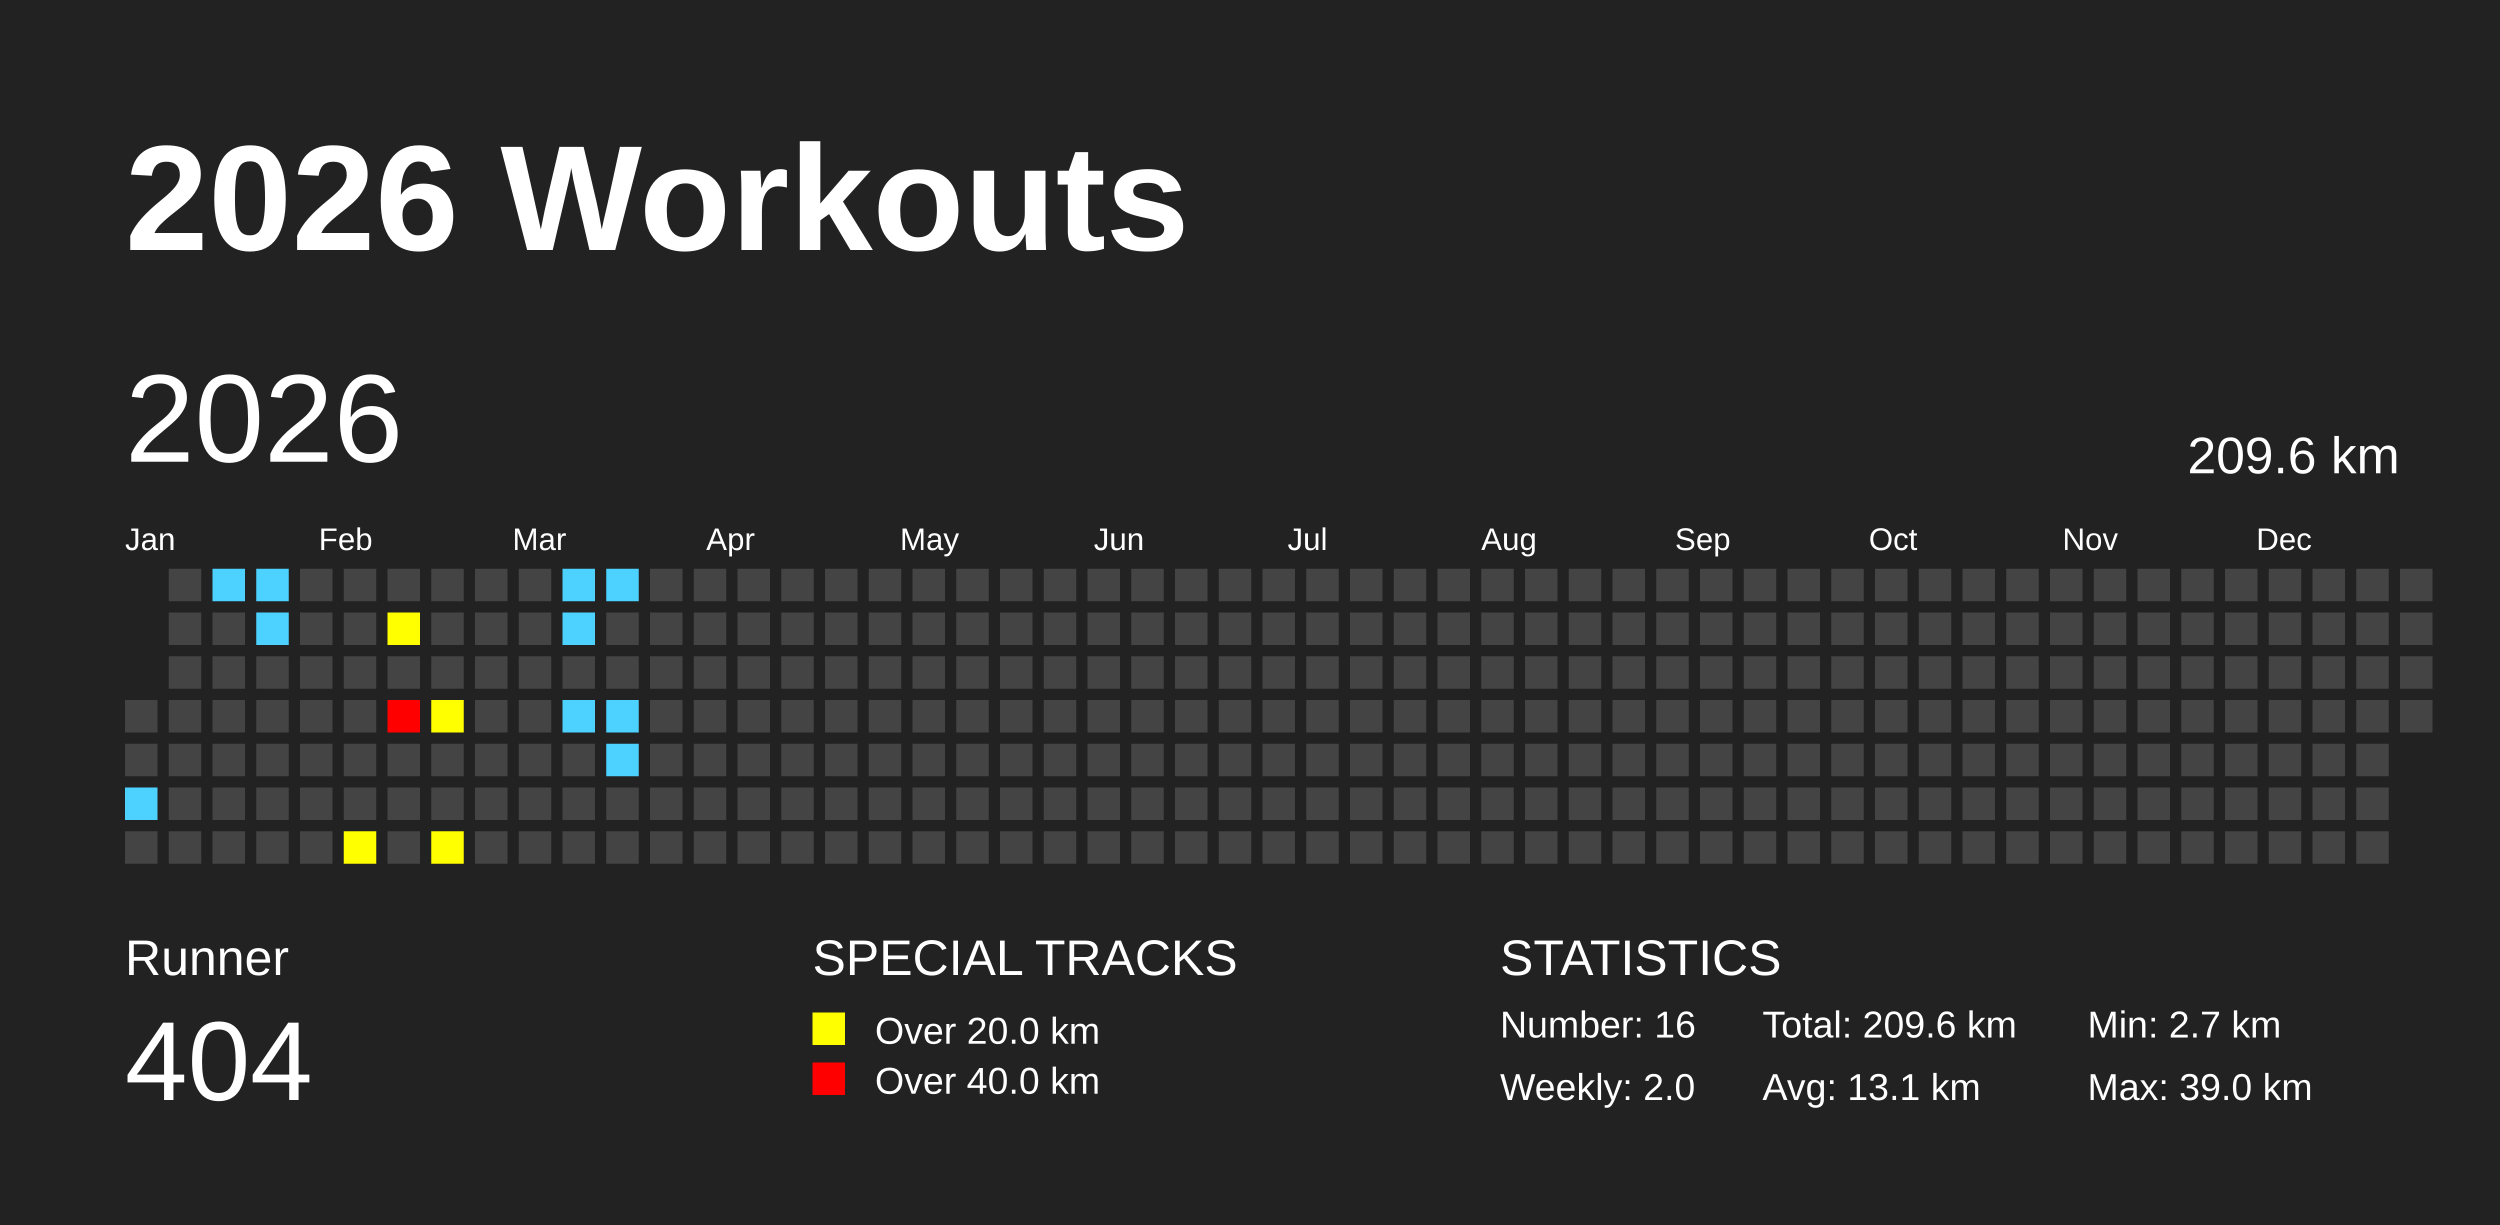
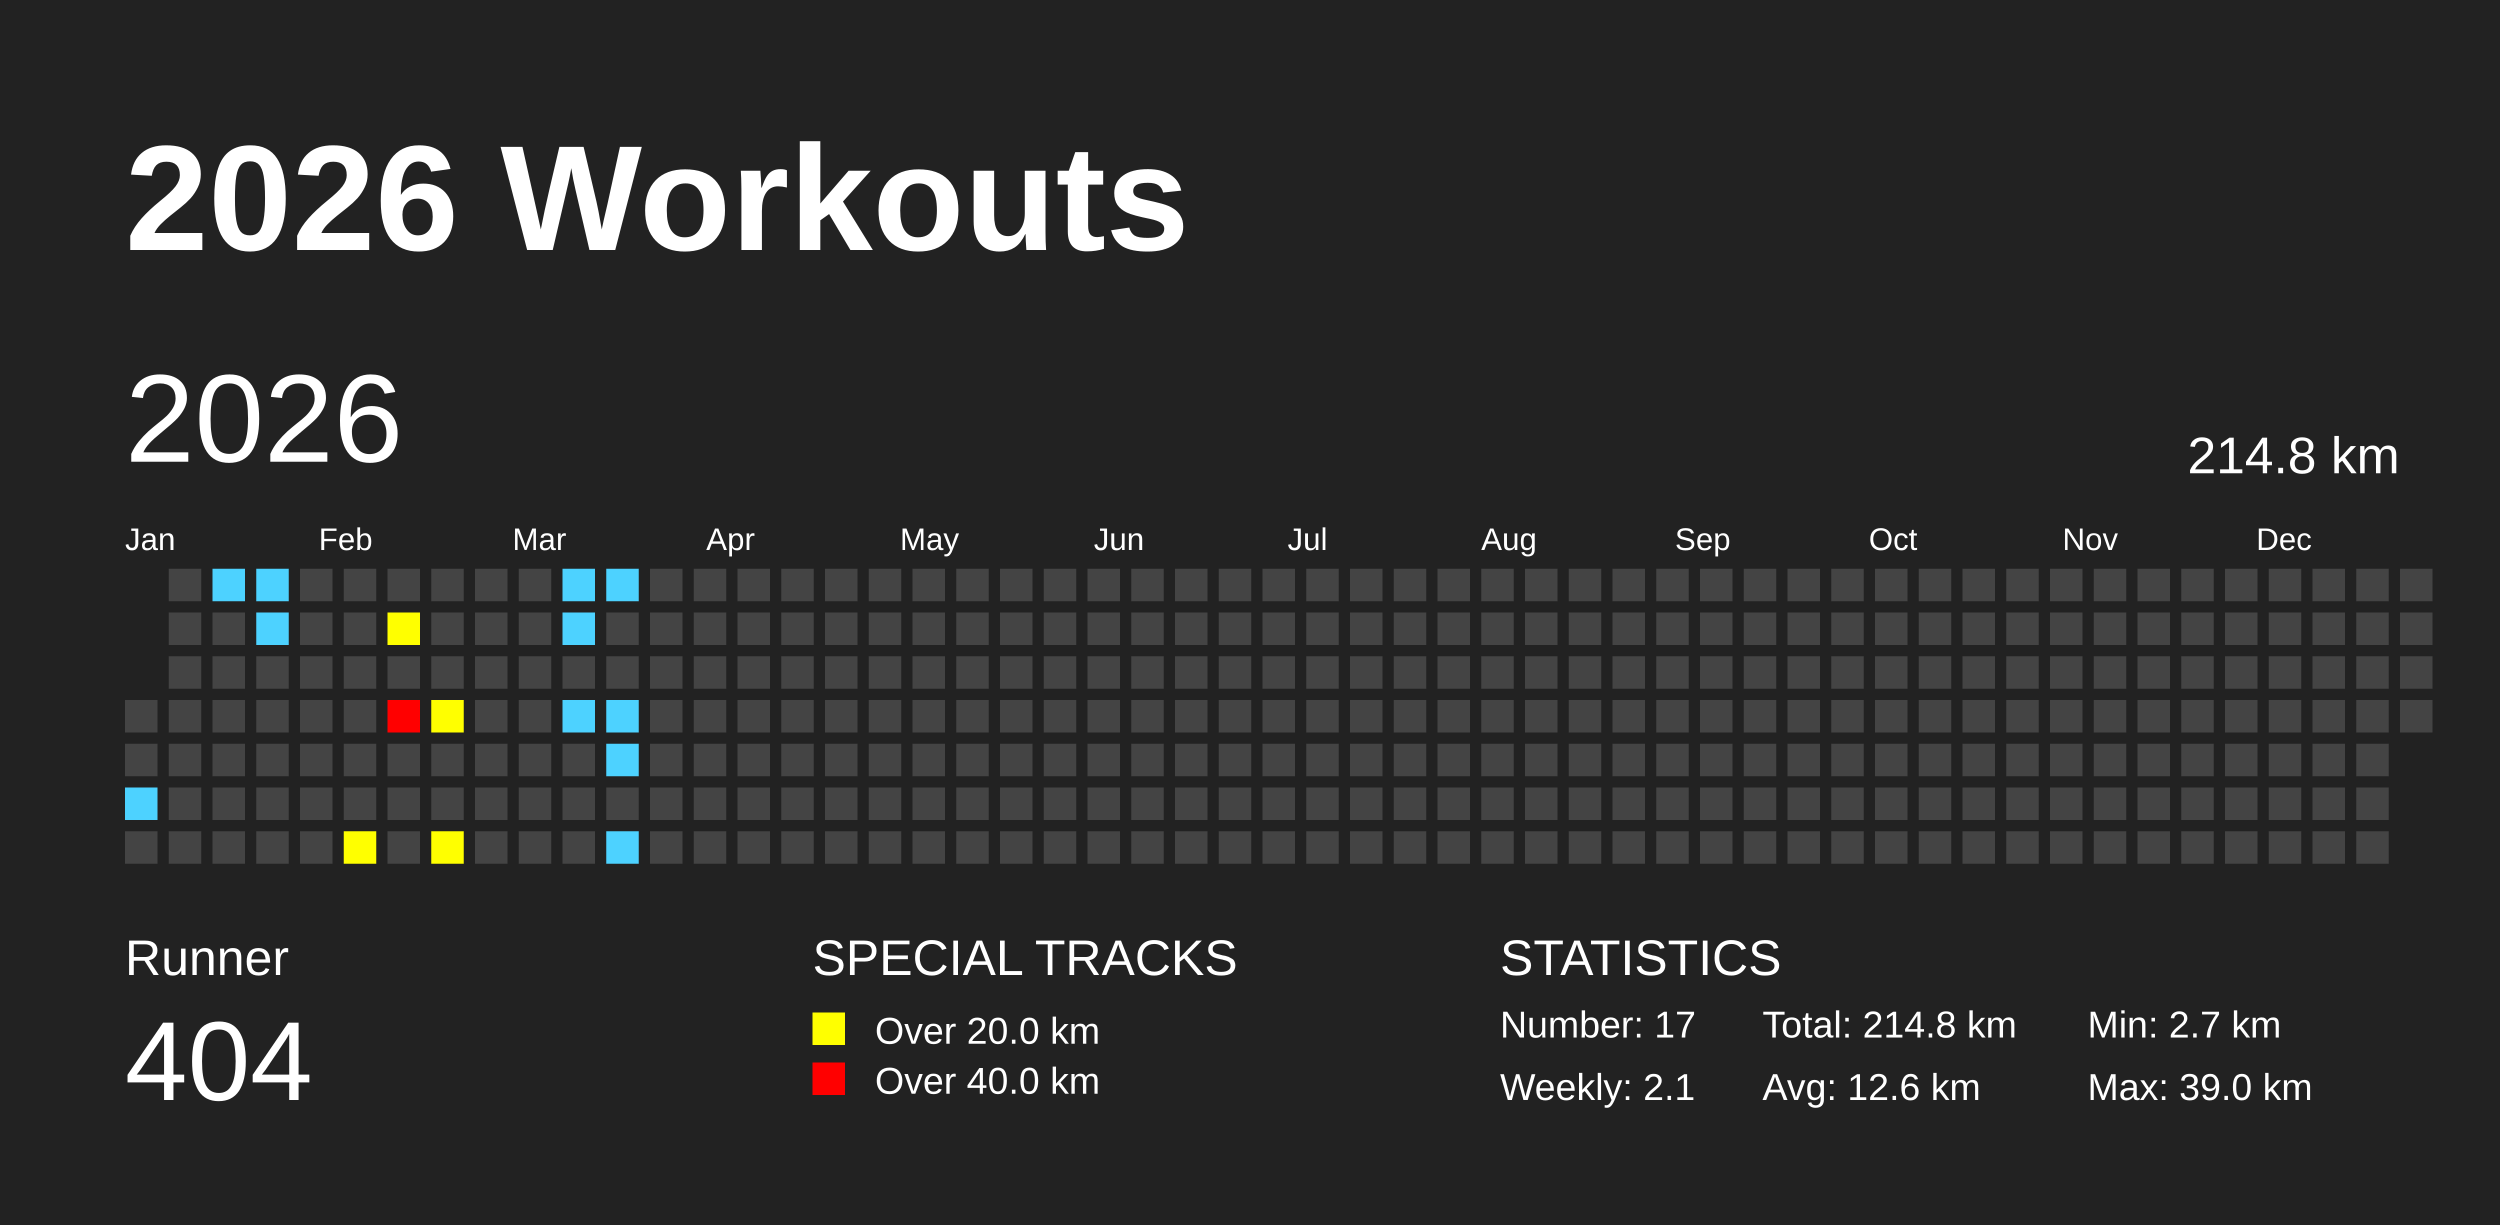
<svg xmlns="http://www.w3.org/2000/svg" baseProfile="full" height="98mm" version="1.1" viewBox="0,0,200,98" width="200mm">
  <defs />
  <rect fill="#222222" height="98" width="200" x="0" y="0" />
  <text fill="#FFFFFF" style="font-size:12px; font-family:Arial; font-weight:bold;" x="10" y="20">2026 Workouts</text>
  <text fill="#FFFFFF" style="font-size:4px; font-family:Arial" x="10" y="78">Runner</text>
  <text fill="#FFFFFF" style="font-size:9px; font-family:Arial" x="10" y="88">404</text>
  <text fill="#FFFFFF" style="font-size:4px; font-family:Arial" x="65" y="78">SPECIAL TRACKS</text>
  <rect fill="yellow" height="2.6" width="2.6" x="65" y="81" />
  <text fill="#FFFFFF" style="font-size:3px; font-family:Arial" x="70" y="83.5">Over 20.0 km</text>
  <rect fill="red" height="2.6" width="2.6" x="65" y="85" />
  <text fill="#FFFFFF" style="font-size:3px; font-family:Arial" x="70" y="87.5">Over 40.0 km</text>
  <text fill="#FFFFFF" style="font-size:4px; font-family:Arial" x="120" y="78">STATISTICS</text>
-   <text fill="#FFFFFF" style="font-size:3px; font-family:Arial" x="120" y="83">Number: 16</text>
-   <text fill="#FFFFFF" style="font-size:3px; font-family:Arial" x="120" y="88">Weekly: 2.0</text>
-   <text fill="#FFFFFF" style="font-size:3px; font-family:Arial" x="141" y="83">Total: 209.6 km</text>
-   <text fill="#FFFFFF" style="font-size:3px; font-family:Arial" x="141" y="88">Avg: 13.1 km</text>
+   <text fill="#FFFFFF" style="font-size:3px; font-family:Arial" x="120" y="83">Number: 17</text>
+   <text fill="#FFFFFF" style="font-size:3px; font-family:Arial" x="120" y="88">Weekly: 2.1</text>
+   <text fill="#FFFFFF" style="font-size:3px; font-family:Arial" x="141" y="83">Total: 214.8 km</text>
+   <text fill="#FFFFFF" style="font-size:3px; font-family:Arial" x="141" y="88">Avg: 12.6 km</text>
  <text fill="#FFFFFF" style="font-size:3px; font-family:Arial" x="167" y="83">Min: 2.7 km</text>
  <text fill="#FFFFFF" style="font-size:3px; font-family:Arial" x="167" y="88">Max: 39.0 km</text>
  <text dominant-baseline="hanging" fill="#FFFFFF" style="font-size:10.0px; font-family:Arial;" x="10" y="30">2026</text>
-   <text dominant-baseline="hanging" fill="#FFFFFF" style="font-size:4.125px; font-family:Arial;" x="175" y="35">209.6 km</text>
+   <text dominant-baseline="hanging" fill="#FFFFFF" style="font-size:4.125px; font-family:Arial;" x="175" y="35">214.8 km</text>
  <text fill="#FFFFFF" style="font-size:2.5px; font-family:Arial" x="10.0" y="44">Jan</text>
  <text fill="#FFFFFF" style="font-size:2.5px; font-family:Arial" x="25.5" y="44">Feb</text>
  <text fill="#FFFFFF" style="font-size:2.5px; font-family:Arial" x="41.0" y="44">Mar</text>
  <text fill="#FFFFFF" style="font-size:2.5px; font-family:Arial" x="56.5" y="44">Apr</text>
  <text fill="#FFFFFF" style="font-size:2.5px; font-family:Arial" x="72.0" y="44">May</text>
  <text fill="#FFFFFF" style="font-size:2.5px; font-family:Arial" x="87.5" y="44">Jun</text>
  <text fill="#FFFFFF" style="font-size:2.5px; font-family:Arial" x="103.0" y="44">Jul</text>
  <text fill="#FFFFFF" style="font-size:2.5px; font-family:Arial" x="118.5" y="44">Aug</text>
  <text fill="#FFFFFF" style="font-size:2.5px; font-family:Arial" x="134.0" y="44">Sep</text>
  <text fill="#FFFFFF" style="font-size:2.5px; font-family:Arial" x="149.5" y="44">Oct</text>
  <text fill="#FFFFFF" style="font-size:2.5px; font-family:Arial" x="165.0" y="44">Nov</text>
  <text fill="#FFFFFF" style="font-size:2.5px; font-family:Arial" x="180.5" y="44">Dec</text>
  <rect fill="#444444" height="2.6" width="2.6" x="10.0" y="56.0" />
  <rect fill="#444444" height="2.6" width="2.6" x="10.0" y="59.5" />
  <rect fill="#4DD2FF" height="2.6" width="2.6" x="10.0" y="63.0" />
  <rect fill="#444444" height="2.6" width="2.6" x="10.0" y="66.5" />
  <rect fill="#444444" height="2.6" width="2.6" x="13.5" y="45.5" />
  <rect fill="#444444" height="2.6" width="2.6" x="13.5" y="49.0" />
  <rect fill="#444444" height="2.6" width="2.6" x="13.5" y="52.5" />
  <rect fill="#444444" height="2.6" width="2.6" x="13.5" y="56.0" />
  <rect fill="#444444" height="2.6" width="2.6" x="13.5" y="59.5" />
  <rect fill="#444444" height="2.6" width="2.6" x="13.5" y="63.0" />
  <rect fill="#444444" height="2.6" width="2.6" x="13.5" y="66.5" />
  <rect fill="#4DD2FF" height="2.6" width="2.6" x="17.0" y="45.5" />
  <rect fill="#444444" height="2.6" width="2.6" x="17.0" y="49.0" />
  <rect fill="#444444" height="2.6" width="2.6" x="17.0" y="52.5" />
  <rect fill="#444444" height="2.6" width="2.6" x="17.0" y="56.0" />
  <rect fill="#444444" height="2.6" width="2.6" x="17.0" y="59.5" />
  <rect fill="#444444" height="2.6" width="2.6" x="17.0" y="63.0" />
  <rect fill="#444444" height="2.6" width="2.6" x="17.0" y="66.5" />
  <rect fill="#4DD2FF" height="2.6" width="2.6" x="20.5" y="45.5" />
  <rect fill="#4DD2FF" height="2.6" width="2.6" x="20.5" y="49.0" />
  <rect fill="#444444" height="2.6" width="2.6" x="20.5" y="52.5" />
  <rect fill="#444444" height="2.6" width="2.6" x="20.5" y="56.0" />
  <rect fill="#444444" height="2.6" width="2.6" x="20.5" y="59.5" />
  <rect fill="#444444" height="2.6" width="2.6" x="20.5" y="63.0" />
  <rect fill="#444444" height="2.6" width="2.6" x="20.5" y="66.5" />
  <rect fill="#444444" height="2.6" width="2.6" x="24.0" y="45.5" />
  <rect fill="#444444" height="2.6" width="2.6" x="24.0" y="49.0" />
  <rect fill="#444444" height="2.6" width="2.6" x="24.0" y="52.5" />
  <rect fill="#444444" height="2.6" width="2.6" x="24.0" y="56.0" />
  <rect fill="#444444" height="2.6" width="2.6" x="24.0" y="59.5" />
  <rect fill="#444444" height="2.6" width="2.6" x="24.0" y="63.0" />
  <rect fill="#444444" height="2.6" width="2.6" x="24.0" y="66.5" />
  <rect fill="#444444" height="2.6" width="2.6" x="27.5" y="45.5" />
  <rect fill="#444444" height="2.6" width="2.6" x="27.5" y="49.0" />
  <rect fill="#444444" height="2.6" width="2.6" x="27.5" y="52.5" />
  <rect fill="#444444" height="2.6" width="2.6" x="27.5" y="56.0" />
  <rect fill="#444444" height="2.6" width="2.6" x="27.5" y="59.5" />
  <rect fill="#444444" height="2.6" width="2.6" x="27.5" y="63.0" />
  <rect fill="yellow" height="2.6" width="2.6" x="27.5" y="66.5" />
  <rect fill="#444444" height="2.6" width="2.6" x="31.0" y="45.5" />
  <rect fill="yellow" height="2.6" width="2.6" x="31.0" y="49.0" />
  <rect fill="#444444" height="2.6" width="2.6" x="31.0" y="52.5" />
  <rect fill="red" height="2.6" width="2.6" x="31.0" y="56.0" />
  <rect fill="#444444" height="2.6" width="2.6" x="31.0" y="59.5" />
  <rect fill="#444444" height="2.6" width="2.6" x="31.0" y="63.0" />
  <rect fill="#444444" height="2.6" width="2.6" x="31.0" y="66.5" />
  <rect fill="#444444" height="2.6" width="2.6" x="34.5" y="45.5" />
  <rect fill="#444444" height="2.6" width="2.6" x="34.5" y="49.0" />
  <rect fill="#444444" height="2.6" width="2.6" x="34.5" y="52.5" />
  <rect fill="yellow" height="2.6" width="2.6" x="34.5" y="56.0" />
  <rect fill="#444444" height="2.6" width="2.6" x="34.5" y="59.5" />
  <rect fill="#444444" height="2.6" width="2.6" x="34.5" y="63.0" />
  <rect fill="yellow" height="2.6" width="2.6" x="34.5" y="66.5" />
  <rect fill="#444444" height="2.6" width="2.6" x="38.0" y="45.5" />
  <rect fill="#444444" height="2.6" width="2.6" x="38.0" y="49.0" />
  <rect fill="#444444" height="2.6" width="2.6" x="38.0" y="52.5" />
  <rect fill="#444444" height="2.6" width="2.6" x="38.0" y="56.0" />
  <rect fill="#444444" height="2.6" width="2.6" x="38.0" y="59.5" />
  <rect fill="#444444" height="2.6" width="2.6" x="38.0" y="63.0" />
  <rect fill="#444444" height="2.6" width="2.6" x="38.0" y="66.5" />
  <rect fill="#444444" height="2.6" width="2.6" x="41.5" y="45.5" />
  <rect fill="#444444" height="2.6" width="2.6" x="41.5" y="49.0" />
  <rect fill="#444444" height="2.6" width="2.6" x="41.5" y="52.5" />
  <rect fill="#444444" height="2.6" width="2.6" x="41.5" y="56.0" />
  <rect fill="#444444" height="2.6" width="2.6" x="41.5" y="59.5" />
  <rect fill="#444444" height="2.6" width="2.6" x="41.5" y="63.0" />
  <rect fill="#444444" height="2.6" width="2.6" x="41.5" y="66.5" />
  <rect fill="#4DD2FF" height="2.6" width="2.6" x="45.0" y="45.5" />
  <rect fill="#4DD2FF" height="2.6" width="2.6" x="45.0" y="49.0" />
  <rect fill="#444444" height="2.6" width="2.6" x="45.0" y="52.5" />
  <rect fill="#4DD2FF" height="2.6" width="2.6" x="45.0" y="56.0" />
  <rect fill="#444444" height="2.6" width="2.6" x="45.0" y="59.5" />
  <rect fill="#444444" height="2.6" width="2.6" x="45.0" y="63.0" />
  <rect fill="#444444" height="2.6" width="2.6" x="45.0" y="66.5" />
  <rect fill="#4DD2FF" height="2.6" width="2.6" x="48.5" y="45.5" />
  <rect fill="#444444" height="2.6" width="2.6" x="48.5" y="49.0" />
  <rect fill="#444444" height="2.6" width="2.6" x="48.5" y="52.5" />
  <rect fill="#4DD2FF" height="2.6" width="2.6" x="48.5" y="56.0" />
  <rect fill="#4DD2FF" height="2.6" width="2.6" x="48.5" y="59.5" />
  <rect fill="#444444" height="2.6" width="2.6" x="48.5" y="63.0" />
-   <rect fill="#444444" height="2.6" width="2.6" x="48.5" y="66.5" />
+   <rect fill="#4DD2FF" height="2.6" width="2.6" x="48.5" y="66.5" />
  <rect fill="#444444" height="2.6" width="2.6" x="52.0" y="45.5" />
  <rect fill="#444444" height="2.6" width="2.6" x="52.0" y="49.0" />
  <rect fill="#444444" height="2.6" width="2.6" x="52.0" y="52.5" />
  <rect fill="#444444" height="2.6" width="2.6" x="52.0" y="56.0" />
  <rect fill="#444444" height="2.6" width="2.6" x="52.0" y="59.5" />
  <rect fill="#444444" height="2.6" width="2.6" x="52.0" y="63.0" />
  <rect fill="#444444" height="2.6" width="2.6" x="52.0" y="66.5" />
  <rect fill="#444444" height="2.6" width="2.6" x="55.5" y="45.5" />
  <rect fill="#444444" height="2.6" width="2.6" x="55.5" y="49.0" />
  <rect fill="#444444" height="2.6" width="2.6" x="55.5" y="52.5" />
  <rect fill="#444444" height="2.6" width="2.6" x="55.5" y="56.0" />
  <rect fill="#444444" height="2.6" width="2.6" x="55.5" y="59.5" />
  <rect fill="#444444" height="2.6" width="2.6" x="55.5" y="63.0" />
  <rect fill="#444444" height="2.6" width="2.6" x="55.5" y="66.5" />
  <rect fill="#444444" height="2.6" width="2.6" x="59.0" y="45.5" />
  <rect fill="#444444" height="2.6" width="2.6" x="59.0" y="49.0" />
  <rect fill="#444444" height="2.6" width="2.6" x="59.0" y="52.5" />
  <rect fill="#444444" height="2.6" width="2.6" x="59.0" y="56.0" />
  <rect fill="#444444" height="2.6" width="2.6" x="59.0" y="59.5" />
  <rect fill="#444444" height="2.6" width="2.6" x="59.0" y="63.0" />
  <rect fill="#444444" height="2.6" width="2.6" x="59.0" y="66.5" />
  <rect fill="#444444" height="2.6" width="2.6" x="62.5" y="45.5" />
  <rect fill="#444444" height="2.6" width="2.6" x="62.5" y="49.0" />
  <rect fill="#444444" height="2.6" width="2.6" x="62.5" y="52.5" />
  <rect fill="#444444" height="2.6" width="2.6" x="62.5" y="56.0" />
  <rect fill="#444444" height="2.6" width="2.6" x="62.5" y="59.5" />
  <rect fill="#444444" height="2.6" width="2.6" x="62.5" y="63.0" />
  <rect fill="#444444" height="2.6" width="2.6" x="62.5" y="66.5" />
  <rect fill="#444444" height="2.6" width="2.6" x="66.0" y="45.5" />
  <rect fill="#444444" height="2.6" width="2.6" x="66.0" y="49.0" />
  <rect fill="#444444" height="2.6" width="2.6" x="66.0" y="52.5" />
  <rect fill="#444444" height="2.6" width="2.6" x="66.0" y="56.0" />
  <rect fill="#444444" height="2.6" width="2.6" x="66.0" y="59.5" />
  <rect fill="#444444" height="2.6" width="2.6" x="66.0" y="63.0" />
  <rect fill="#444444" height="2.6" width="2.6" x="66.0" y="66.5" />
  <rect fill="#444444" height="2.6" width="2.6" x="69.5" y="45.5" />
  <rect fill="#444444" height="2.6" width="2.6" x="69.5" y="49.0" />
  <rect fill="#444444" height="2.6" width="2.6" x="69.5" y="52.5" />
  <rect fill="#444444" height="2.6" width="2.6" x="69.5" y="56.0" />
  <rect fill="#444444" height="2.6" width="2.6" x="69.5" y="59.5" />
  <rect fill="#444444" height="2.6" width="2.6" x="69.5" y="63.0" />
  <rect fill="#444444" height="2.6" width="2.6" x="69.5" y="66.5" />
  <rect fill="#444444" height="2.6" width="2.6" x="73.0" y="45.5" />
  <rect fill="#444444" height="2.6" width="2.6" x="73.0" y="49.0" />
  <rect fill="#444444" height="2.6" width="2.6" x="73.0" y="52.5" />
  <rect fill="#444444" height="2.6" width="2.6" x="73.0" y="56.0" />
  <rect fill="#444444" height="2.6" width="2.6" x="73.0" y="59.5" />
  <rect fill="#444444" height="2.6" width="2.6" x="73.0" y="63.0" />
  <rect fill="#444444" height="2.6" width="2.6" x="73.0" y="66.5" />
  <rect fill="#444444" height="2.6" width="2.6" x="76.5" y="45.5" />
  <rect fill="#444444" height="2.6" width="2.6" x="76.5" y="49.0" />
  <rect fill="#444444" height="2.6" width="2.6" x="76.5" y="52.5" />
  <rect fill="#444444" height="2.6" width="2.6" x="76.5" y="56.0" />
  <rect fill="#444444" height="2.6" width="2.6" x="76.5" y="59.5" />
  <rect fill="#444444" height="2.6" width="2.6" x="76.5" y="63.0" />
  <rect fill="#444444" height="2.6" width="2.6" x="76.5" y="66.5" />
  <rect fill="#444444" height="2.6" width="2.6" x="80.0" y="45.5" />
  <rect fill="#444444" height="2.6" width="2.6" x="80.0" y="49.0" />
  <rect fill="#444444" height="2.6" width="2.6" x="80.0" y="52.5" />
  <rect fill="#444444" height="2.6" width="2.6" x="80.0" y="56.0" />
  <rect fill="#444444" height="2.6" width="2.6" x="80.0" y="59.5" />
  <rect fill="#444444" height="2.6" width="2.6" x="80.0" y="63.0" />
  <rect fill="#444444" height="2.6" width="2.6" x="80.0" y="66.5" />
  <rect fill="#444444" height="2.6" width="2.6" x="83.5" y="45.5" />
  <rect fill="#444444" height="2.6" width="2.6" x="83.5" y="49.0" />
  <rect fill="#444444" height="2.6" width="2.6" x="83.5" y="52.5" />
  <rect fill="#444444" height="2.6" width="2.6" x="83.5" y="56.0" />
  <rect fill="#444444" height="2.6" width="2.6" x="83.5" y="59.5" />
  <rect fill="#444444" height="2.6" width="2.6" x="83.5" y="63.0" />
  <rect fill="#444444" height="2.6" width="2.6" x="83.5" y="66.5" />
  <rect fill="#444444" height="2.6" width="2.6" x="87.0" y="45.5" />
  <rect fill="#444444" height="2.6" width="2.6" x="87.0" y="49.0" />
  <rect fill="#444444" height="2.6" width="2.6" x="87.0" y="52.5" />
  <rect fill="#444444" height="2.6" width="2.6" x="87.0" y="56.0" />
  <rect fill="#444444" height="2.6" width="2.6" x="87.0" y="59.5" />
  <rect fill="#444444" height="2.6" width="2.6" x="87.0" y="63.0" />
  <rect fill="#444444" height="2.6" width="2.6" x="87.0" y="66.5" />
  <rect fill="#444444" height="2.6" width="2.6" x="90.5" y="45.5" />
  <rect fill="#444444" height="2.6" width="2.6" x="90.5" y="49.0" />
  <rect fill="#444444" height="2.6" width="2.6" x="90.5" y="52.5" />
  <rect fill="#444444" height="2.6" width="2.6" x="90.5" y="56.0" />
  <rect fill="#444444" height="2.6" width="2.6" x="90.5" y="59.5" />
  <rect fill="#444444" height="2.6" width="2.6" x="90.5" y="63.0" />
  <rect fill="#444444" height="2.6" width="2.6" x="90.5" y="66.5" />
  <rect fill="#444444" height="2.6" width="2.6" x="94.0" y="45.5" />
  <rect fill="#444444" height="2.6" width="2.6" x="94.0" y="49.0" />
  <rect fill="#444444" height="2.6" width="2.6" x="94.0" y="52.5" />
  <rect fill="#444444" height="2.6" width="2.6" x="94.0" y="56.0" />
  <rect fill="#444444" height="2.6" width="2.6" x="94.0" y="59.5" />
  <rect fill="#444444" height="2.6" width="2.6" x="94.0" y="63.0" />
  <rect fill="#444444" height="2.6" width="2.6" x="94.0" y="66.5" />
  <rect fill="#444444" height="2.6" width="2.6" x="97.5" y="45.5" />
  <rect fill="#444444" height="2.6" width="2.6" x="97.5" y="49.0" />
  <rect fill="#444444" height="2.6" width="2.6" x="97.5" y="52.5" />
  <rect fill="#444444" height="2.6" width="2.6" x="97.5" y="56.0" />
  <rect fill="#444444" height="2.6" width="2.6" x="97.5" y="59.5" />
  <rect fill="#444444" height="2.6" width="2.6" x="97.5" y="63.0" />
  <rect fill="#444444" height="2.6" width="2.6" x="97.5" y="66.5" />
  <rect fill="#444444" height="2.6" width="2.6" x="101.0" y="45.5" />
  <rect fill="#444444" height="2.6" width="2.6" x="101.0" y="49.0" />
  <rect fill="#444444" height="2.6" width="2.6" x="101.0" y="52.5" />
  <rect fill="#444444" height="2.6" width="2.6" x="101.0" y="56.0" />
  <rect fill="#444444" height="2.6" width="2.6" x="101.0" y="59.5" />
  <rect fill="#444444" height="2.6" width="2.6" x="101.0" y="63.0" />
  <rect fill="#444444" height="2.6" width="2.6" x="101.0" y="66.5" />
  <rect fill="#444444" height="2.6" width="2.6" x="104.5" y="45.5" />
  <rect fill="#444444" height="2.6" width="2.6" x="104.5" y="49.0" />
  <rect fill="#444444" height="2.6" width="2.6" x="104.5" y="52.5" />
  <rect fill="#444444" height="2.6" width="2.6" x="104.5" y="56.0" />
  <rect fill="#444444" height="2.6" width="2.6" x="104.5" y="59.5" />
  <rect fill="#444444" height="2.6" width="2.6" x="104.5" y="63.0" />
  <rect fill="#444444" height="2.6" width="2.6" x="104.5" y="66.5" />
  <rect fill="#444444" height="2.6" width="2.6" x="108.0" y="45.5" />
  <rect fill="#444444" height="2.6" width="2.6" x="108.0" y="49.0" />
  <rect fill="#444444" height="2.6" width="2.6" x="108.0" y="52.5" />
  <rect fill="#444444" height="2.6" width="2.6" x="108.0" y="56.0" />
  <rect fill="#444444" height="2.6" width="2.6" x="108.0" y="59.5" />
  <rect fill="#444444" height="2.6" width="2.6" x="108.0" y="63.0" />
  <rect fill="#444444" height="2.6" width="2.6" x="108.0" y="66.5" />
  <rect fill="#444444" height="2.6" width="2.6" x="111.5" y="45.5" />
  <rect fill="#444444" height="2.6" width="2.6" x="111.5" y="49.0" />
  <rect fill="#444444" height="2.6" width="2.6" x="111.5" y="52.5" />
  <rect fill="#444444" height="2.6" width="2.6" x="111.5" y="56.0" />
  <rect fill="#444444" height="2.6" width="2.6" x="111.5" y="59.5" />
  <rect fill="#444444" height="2.6" width="2.6" x="111.5" y="63.0" />
  <rect fill="#444444" height="2.6" width="2.6" x="111.5" y="66.5" />
  <rect fill="#444444" height="2.6" width="2.6" x="115.0" y="45.5" />
  <rect fill="#444444" height="2.6" width="2.6" x="115.0" y="49.0" />
  <rect fill="#444444" height="2.6" width="2.6" x="115.0" y="52.5" />
  <rect fill="#444444" height="2.6" width="2.6" x="115.0" y="56.0" />
  <rect fill="#444444" height="2.6" width="2.6" x="115.0" y="59.5" />
  <rect fill="#444444" height="2.6" width="2.6" x="115.0" y="63.0" />
  <rect fill="#444444" height="2.6" width="2.6" x="115.0" y="66.5" />
  <rect fill="#444444" height="2.6" width="2.6" x="118.5" y="45.5" />
  <rect fill="#444444" height="2.6" width="2.6" x="118.5" y="49.0" />
  <rect fill="#444444" height="2.6" width="2.6" x="118.5" y="52.5" />
  <rect fill="#444444" height="2.6" width="2.6" x="118.5" y="56.0" />
  <rect fill="#444444" height="2.6" width="2.6" x="118.5" y="59.5" />
  <rect fill="#444444" height="2.6" width="2.6" x="118.5" y="63.0" />
  <rect fill="#444444" height="2.6" width="2.6" x="118.5" y="66.5" />
  <rect fill="#444444" height="2.6" width="2.6" x="122.0" y="45.5" />
  <rect fill="#444444" height="2.6" width="2.6" x="122.0" y="49.0" />
  <rect fill="#444444" height="2.6" width="2.6" x="122.0" y="52.5" />
  <rect fill="#444444" height="2.6" width="2.6" x="122.0" y="56.0" />
  <rect fill="#444444" height="2.6" width="2.6" x="122.0" y="59.5" />
  <rect fill="#444444" height="2.6" width="2.6" x="122.0" y="63.0" />
  <rect fill="#444444" height="2.6" width="2.6" x="122.0" y="66.5" />
  <rect fill="#444444" height="2.6" width="2.6" x="125.5" y="45.5" />
  <rect fill="#444444" height="2.6" width="2.6" x="125.5" y="49.0" />
  <rect fill="#444444" height="2.6" width="2.6" x="125.5" y="52.5" />
  <rect fill="#444444" height="2.6" width="2.6" x="125.5" y="56.0" />
  <rect fill="#444444" height="2.6" width="2.6" x="125.5" y="59.5" />
  <rect fill="#444444" height="2.6" width="2.6" x="125.5" y="63.0" />
  <rect fill="#444444" height="2.6" width="2.6" x="125.5" y="66.5" />
  <rect fill="#444444" height="2.6" width="2.6" x="129.0" y="45.5" />
  <rect fill="#444444" height="2.6" width="2.6" x="129.0" y="49.0" />
  <rect fill="#444444" height="2.6" width="2.6" x="129.0" y="52.5" />
  <rect fill="#444444" height="2.6" width="2.6" x="129.0" y="56.0" />
  <rect fill="#444444" height="2.6" width="2.6" x="129.0" y="59.5" />
  <rect fill="#444444" height="2.6" width="2.6" x="129.0" y="63.0" />
  <rect fill="#444444" height="2.6" width="2.6" x="129.0" y="66.5" />
  <rect fill="#444444" height="2.6" width="2.6" x="132.5" y="45.5" />
  <rect fill="#444444" height="2.6" width="2.6" x="132.5" y="49.0" />
  <rect fill="#444444" height="2.6" width="2.6" x="132.5" y="52.5" />
  <rect fill="#444444" height="2.6" width="2.6" x="132.5" y="56.0" />
  <rect fill="#444444" height="2.6" width="2.6" x="132.5" y="59.5" />
  <rect fill="#444444" height="2.6" width="2.6" x="132.5" y="63.0" />
  <rect fill="#444444" height="2.6" width="2.6" x="132.5" y="66.5" />
  <rect fill="#444444" height="2.6" width="2.6" x="136.0" y="45.5" />
  <rect fill="#444444" height="2.6" width="2.6" x="136.0" y="49.0" />
  <rect fill="#444444" height="2.6" width="2.6" x="136.0" y="52.5" />
  <rect fill="#444444" height="2.6" width="2.6" x="136.0" y="56.0" />
  <rect fill="#444444" height="2.6" width="2.6" x="136.0" y="59.5" />
  <rect fill="#444444" height="2.6" width="2.6" x="136.0" y="63.0" />
  <rect fill="#444444" height="2.6" width="2.6" x="136.0" y="66.5" />
  <rect fill="#444444" height="2.6" width="2.6" x="139.5" y="45.5" />
  <rect fill="#444444" height="2.6" width="2.6" x="139.5" y="49.0" />
  <rect fill="#444444" height="2.6" width="2.6" x="139.5" y="52.5" />
  <rect fill="#444444" height="2.6" width="2.6" x="139.5" y="56.0" />
  <rect fill="#444444" height="2.6" width="2.6" x="139.5" y="59.5" />
  <rect fill="#444444" height="2.6" width="2.6" x="139.5" y="63.0" />
  <rect fill="#444444" height="2.6" width="2.6" x="139.5" y="66.5" />
  <rect fill="#444444" height="2.6" width="2.6" x="143.0" y="45.5" />
  <rect fill="#444444" height="2.6" width="2.6" x="143.0" y="49.0" />
  <rect fill="#444444" height="2.6" width="2.6" x="143.0" y="52.5" />
  <rect fill="#444444" height="2.6" width="2.6" x="143.0" y="56.0" />
  <rect fill="#444444" height="2.6" width="2.6" x="143.0" y="59.5" />
  <rect fill="#444444" height="2.6" width="2.6" x="143.0" y="63.0" />
  <rect fill="#444444" height="2.6" width="2.6" x="143.0" y="66.5" />
  <rect fill="#444444" height="2.6" width="2.6" x="146.5" y="45.5" />
  <rect fill="#444444" height="2.6" width="2.6" x="146.5" y="49.0" />
  <rect fill="#444444" height="2.6" width="2.6" x="146.5" y="52.5" />
  <rect fill="#444444" height="2.6" width="2.6" x="146.5" y="56.0" />
  <rect fill="#444444" height="2.6" width="2.6" x="146.5" y="59.5" />
  <rect fill="#444444" height="2.6" width="2.6" x="146.5" y="63.0" />
  <rect fill="#444444" height="2.6" width="2.6" x="146.5" y="66.5" />
  <rect fill="#444444" height="2.6" width="2.6" x="150.0" y="45.5" />
  <rect fill="#444444" height="2.6" width="2.6" x="150.0" y="49.0" />
  <rect fill="#444444" height="2.6" width="2.6" x="150.0" y="52.5" />
  <rect fill="#444444" height="2.6" width="2.6" x="150.0" y="56.0" />
  <rect fill="#444444" height="2.6" width="2.6" x="150.0" y="59.5" />
  <rect fill="#444444" height="2.6" width="2.6" x="150.0" y="63.0" />
  <rect fill="#444444" height="2.6" width="2.6" x="150.0" y="66.5" />
  <rect fill="#444444" height="2.6" width="2.6" x="153.5" y="45.5" />
  <rect fill="#444444" height="2.6" width="2.6" x="153.5" y="49.0" />
  <rect fill="#444444" height="2.6" width="2.6" x="153.5" y="52.5" />
  <rect fill="#444444" height="2.6" width="2.6" x="153.5" y="56.0" />
  <rect fill="#444444" height="2.6" width="2.6" x="153.5" y="59.5" />
  <rect fill="#444444" height="2.6" width="2.6" x="153.5" y="63.0" />
  <rect fill="#444444" height="2.6" width="2.6" x="153.5" y="66.5" />
  <rect fill="#444444" height="2.6" width="2.6" x="157.0" y="45.5" />
  <rect fill="#444444" height="2.6" width="2.6" x="157.0" y="49.0" />
  <rect fill="#444444" height="2.6" width="2.6" x="157.0" y="52.5" />
  <rect fill="#444444" height="2.6" width="2.6" x="157.0" y="56.0" />
  <rect fill="#444444" height="2.6" width="2.6" x="157.0" y="59.5" />
  <rect fill="#444444" height="2.6" width="2.6" x="157.0" y="63.0" />
  <rect fill="#444444" height="2.6" width="2.6" x="157.0" y="66.5" />
  <rect fill="#444444" height="2.6" width="2.6" x="160.5" y="45.5" />
  <rect fill="#444444" height="2.6" width="2.6" x="160.5" y="49.0" />
  <rect fill="#444444" height="2.6" width="2.6" x="160.5" y="52.5" />
  <rect fill="#444444" height="2.6" width="2.6" x="160.5" y="56.0" />
  <rect fill="#444444" height="2.6" width="2.6" x="160.5" y="59.5" />
  <rect fill="#444444" height="2.6" width="2.6" x="160.5" y="63.0" />
  <rect fill="#444444" height="2.6" width="2.6" x="160.5" y="66.5" />
  <rect fill="#444444" height="2.6" width="2.6" x="164.0" y="45.5" />
  <rect fill="#444444" height="2.6" width="2.6" x="164.0" y="49.0" />
  <rect fill="#444444" height="2.6" width="2.6" x="164.0" y="52.5" />
  <rect fill="#444444" height="2.6" width="2.6" x="164.0" y="56.0" />
  <rect fill="#444444" height="2.6" width="2.6" x="164.0" y="59.5" />
  <rect fill="#444444" height="2.6" width="2.6" x="164.0" y="63.0" />
  <rect fill="#444444" height="2.6" width="2.6" x="164.0" y="66.5" />
  <rect fill="#444444" height="2.6" width="2.6" x="167.5" y="45.5" />
  <rect fill="#444444" height="2.6" width="2.6" x="167.5" y="49.0" />
  <rect fill="#444444" height="2.6" width="2.6" x="167.5" y="52.5" />
  <rect fill="#444444" height="2.6" width="2.6" x="167.5" y="56.0" />
  <rect fill="#444444" height="2.6" width="2.6" x="167.5" y="59.5" />
  <rect fill="#444444" height="2.6" width="2.6" x="167.5" y="63.0" />
  <rect fill="#444444" height="2.6" width="2.6" x="167.5" y="66.5" />
  <rect fill="#444444" height="2.6" width="2.6" x="171.0" y="45.5" />
  <rect fill="#444444" height="2.6" width="2.6" x="171.0" y="49.0" />
  <rect fill="#444444" height="2.6" width="2.6" x="171.0" y="52.5" />
  <rect fill="#444444" height="2.6" width="2.6" x="171.0" y="56.0" />
  <rect fill="#444444" height="2.6" width="2.6" x="171.0" y="59.5" />
  <rect fill="#444444" height="2.6" width="2.6" x="171.0" y="63.0" />
  <rect fill="#444444" height="2.6" width="2.6" x="171.0" y="66.5" />
  <rect fill="#444444" height="2.6" width="2.6" x="174.5" y="45.5" />
  <rect fill="#444444" height="2.6" width="2.6" x="174.5" y="49.0" />
  <rect fill="#444444" height="2.6" width="2.6" x="174.5" y="52.5" />
  <rect fill="#444444" height="2.6" width="2.6" x="174.5" y="56.0" />
  <rect fill="#444444" height="2.6" width="2.6" x="174.5" y="59.5" />
  <rect fill="#444444" height="2.6" width="2.6" x="174.5" y="63.0" />
  <rect fill="#444444" height="2.6" width="2.6" x="174.5" y="66.5" />
  <rect fill="#444444" height="2.6" width="2.6" x="178.0" y="45.5" />
  <rect fill="#444444" height="2.6" width="2.6" x="178.0" y="49.0" />
  <rect fill="#444444" height="2.6" width="2.6" x="178.0" y="52.5" />
  <rect fill="#444444" height="2.6" width="2.6" x="178.0" y="56.0" />
  <rect fill="#444444" height="2.6" width="2.6" x="178.0" y="59.5" />
  <rect fill="#444444" height="2.6" width="2.6" x="178.0" y="63.0" />
  <rect fill="#444444" height="2.6" width="2.6" x="178.0" y="66.5" />
  <rect fill="#444444" height="2.6" width="2.6" x="181.5" y="45.5" />
  <rect fill="#444444" height="2.6" width="2.6" x="181.5" y="49.0" />
  <rect fill="#444444" height="2.6" width="2.6" x="181.5" y="52.5" />
  <rect fill="#444444" height="2.6" width="2.6" x="181.5" y="56.0" />
  <rect fill="#444444" height="2.6" width="2.6" x="181.5" y="59.5" />
  <rect fill="#444444" height="2.6" width="2.6" x="181.5" y="63.0" />
  <rect fill="#444444" height="2.6" width="2.6" x="181.5" y="66.5" />
  <rect fill="#444444" height="2.6" width="2.6" x="185.0" y="45.5" />
  <rect fill="#444444" height="2.6" width="2.6" x="185.0" y="49.0" />
  <rect fill="#444444" height="2.6" width="2.6" x="185.0" y="52.5" />
  <rect fill="#444444" height="2.6" width="2.6" x="185.0" y="56.0" />
  <rect fill="#444444" height="2.6" width="2.6" x="185.0" y="59.5" />
  <rect fill="#444444" height="2.6" width="2.6" x="185.0" y="63.0" />
  <rect fill="#444444" height="2.6" width="2.6" x="185.0" y="66.5" />
  <rect fill="#444444" height="2.6" width="2.6" x="188.5" y="45.5" />
  <rect fill="#444444" height="2.6" width="2.6" x="188.5" y="49.0" />
  <rect fill="#444444" height="2.6" width="2.6" x="188.5" y="52.5" />
  <rect fill="#444444" height="2.6" width="2.6" x="188.5" y="56.0" />
  <rect fill="#444444" height="2.6" width="2.6" x="188.5" y="59.5" />
  <rect fill="#444444" height="2.6" width="2.6" x="188.5" y="63.0" />
  <rect fill="#444444" height="2.6" width="2.6" x="188.5" y="66.5" />
  <rect fill="#444444" height="2.6" width="2.6" x="192.0" y="45.5" />
  <rect fill="#444444" height="2.6" width="2.6" x="192.0" y="49.0" />
  <rect fill="#444444" height="2.6" width="2.6" x="192.0" y="52.5" />
  <rect fill="#444444" height="2.6" width="2.6" x="192.0" y="56.0" />
</svg>
